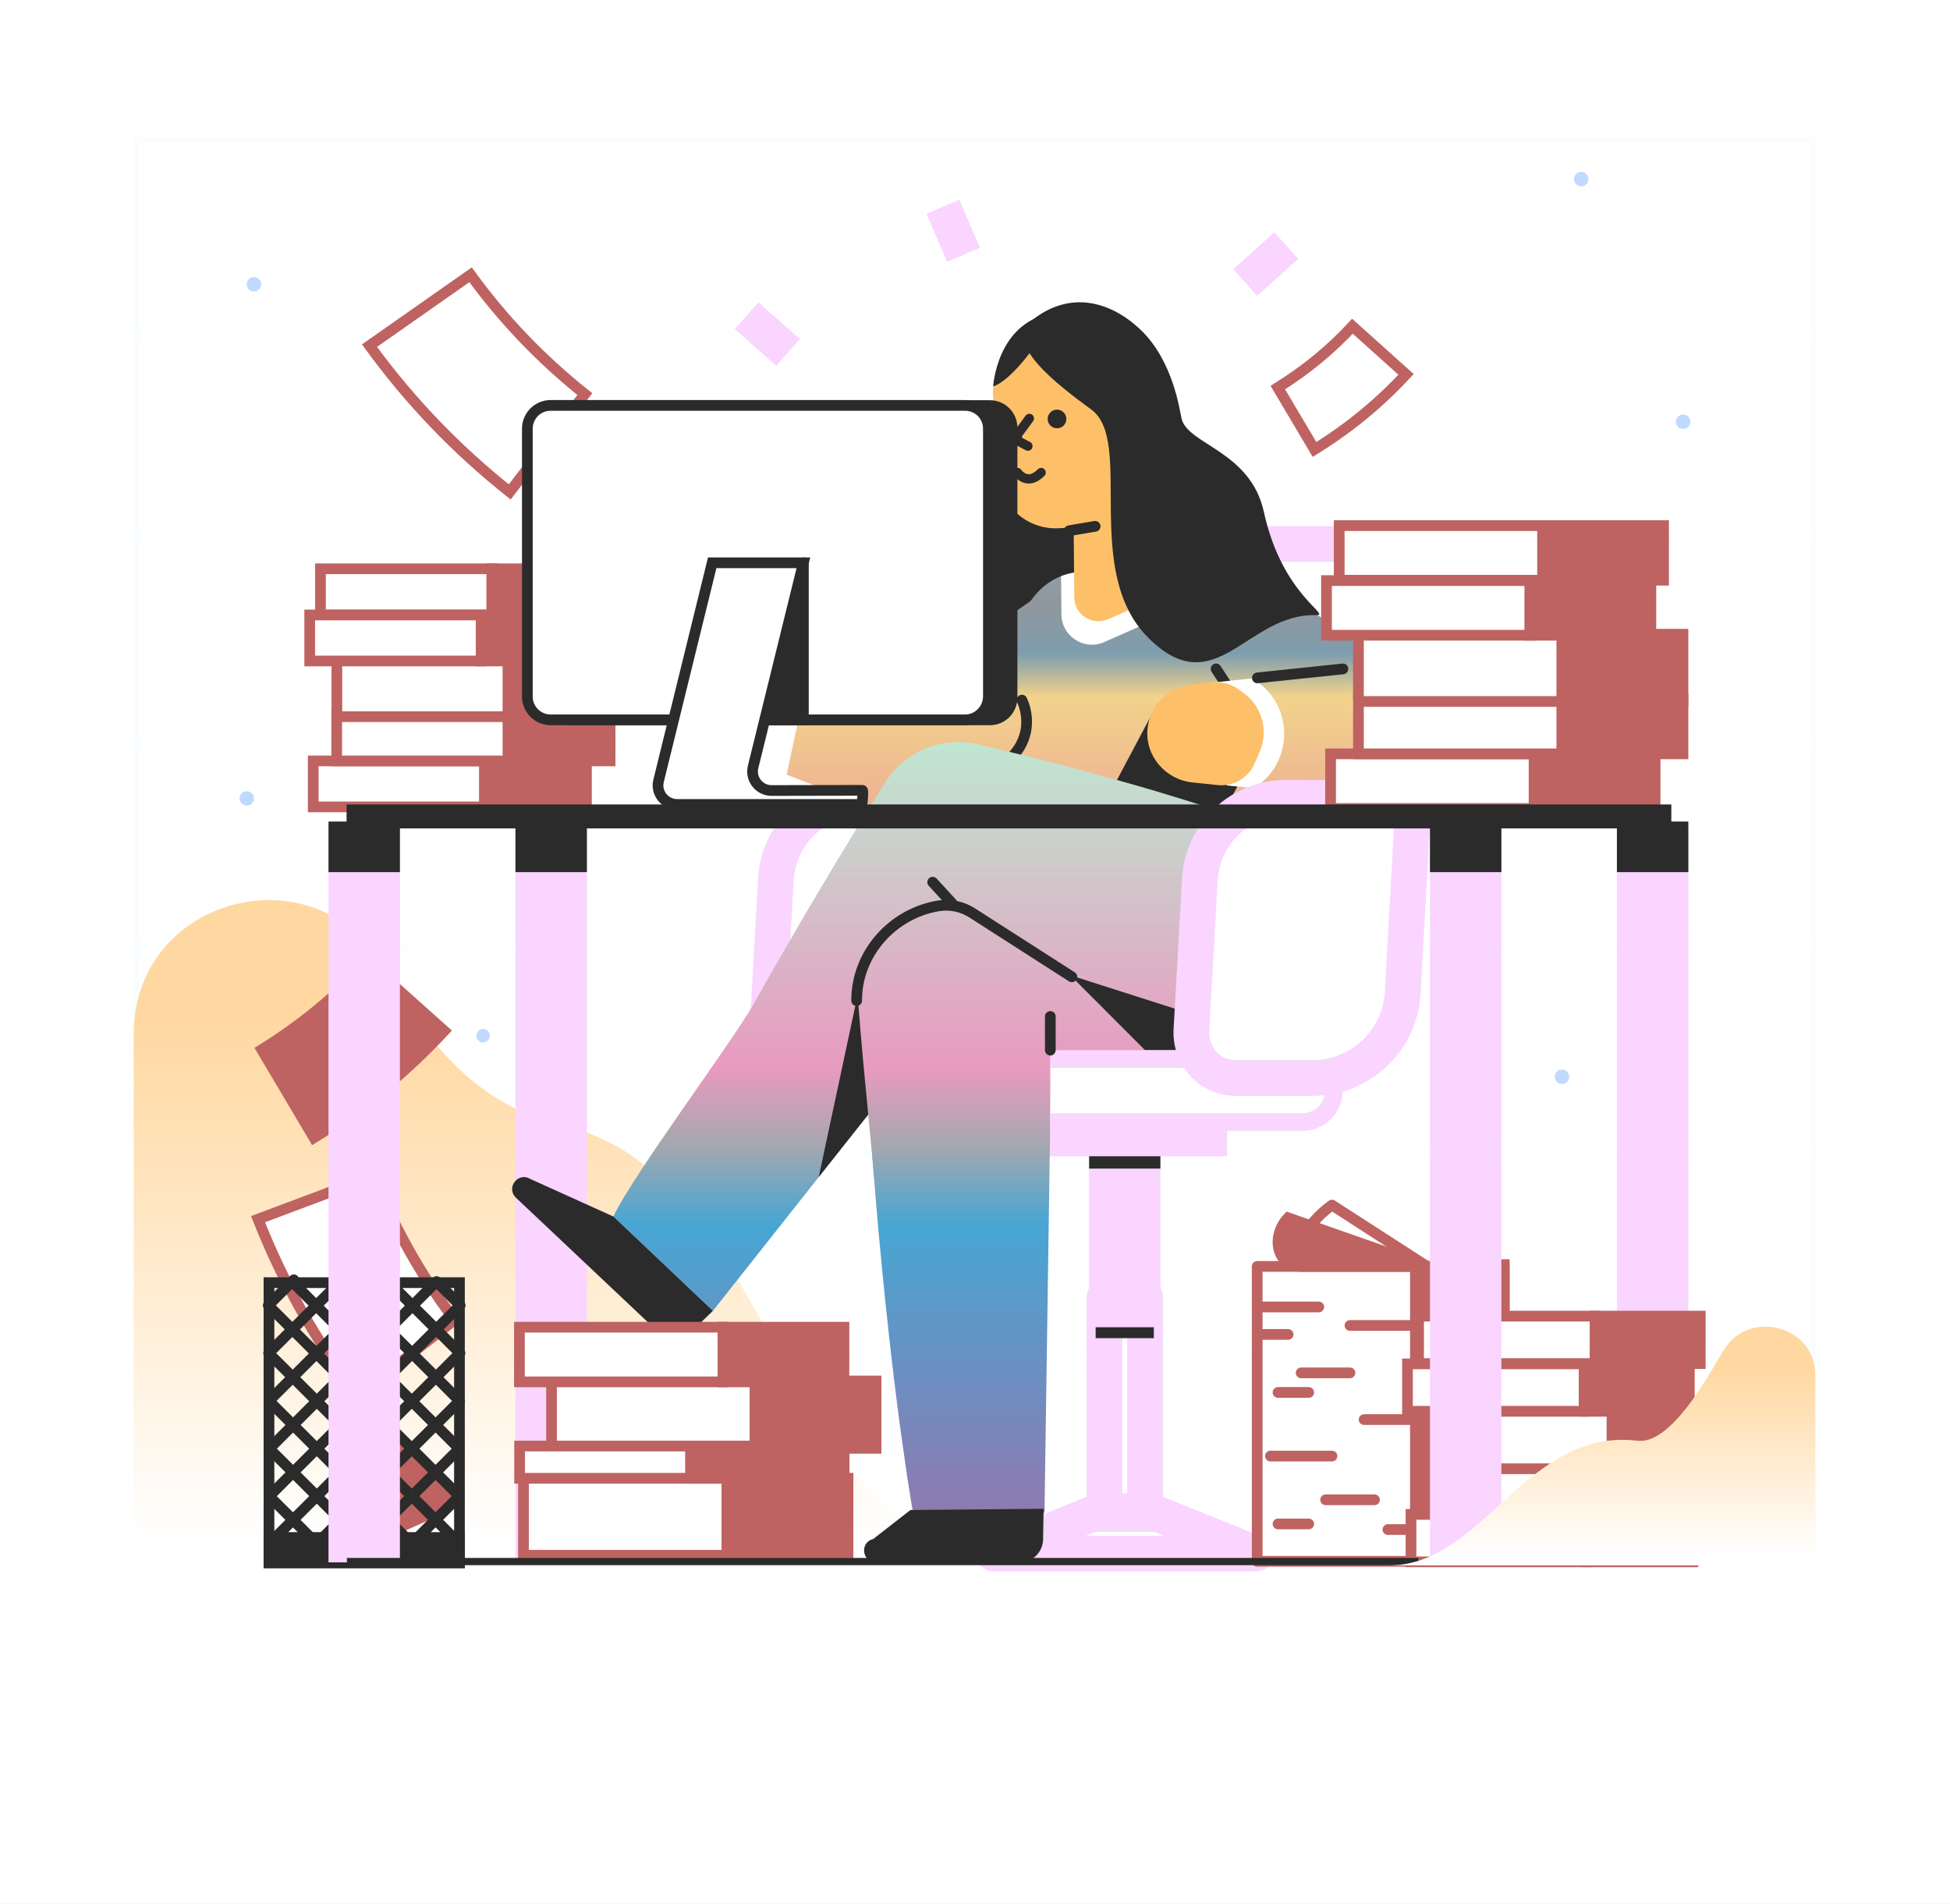
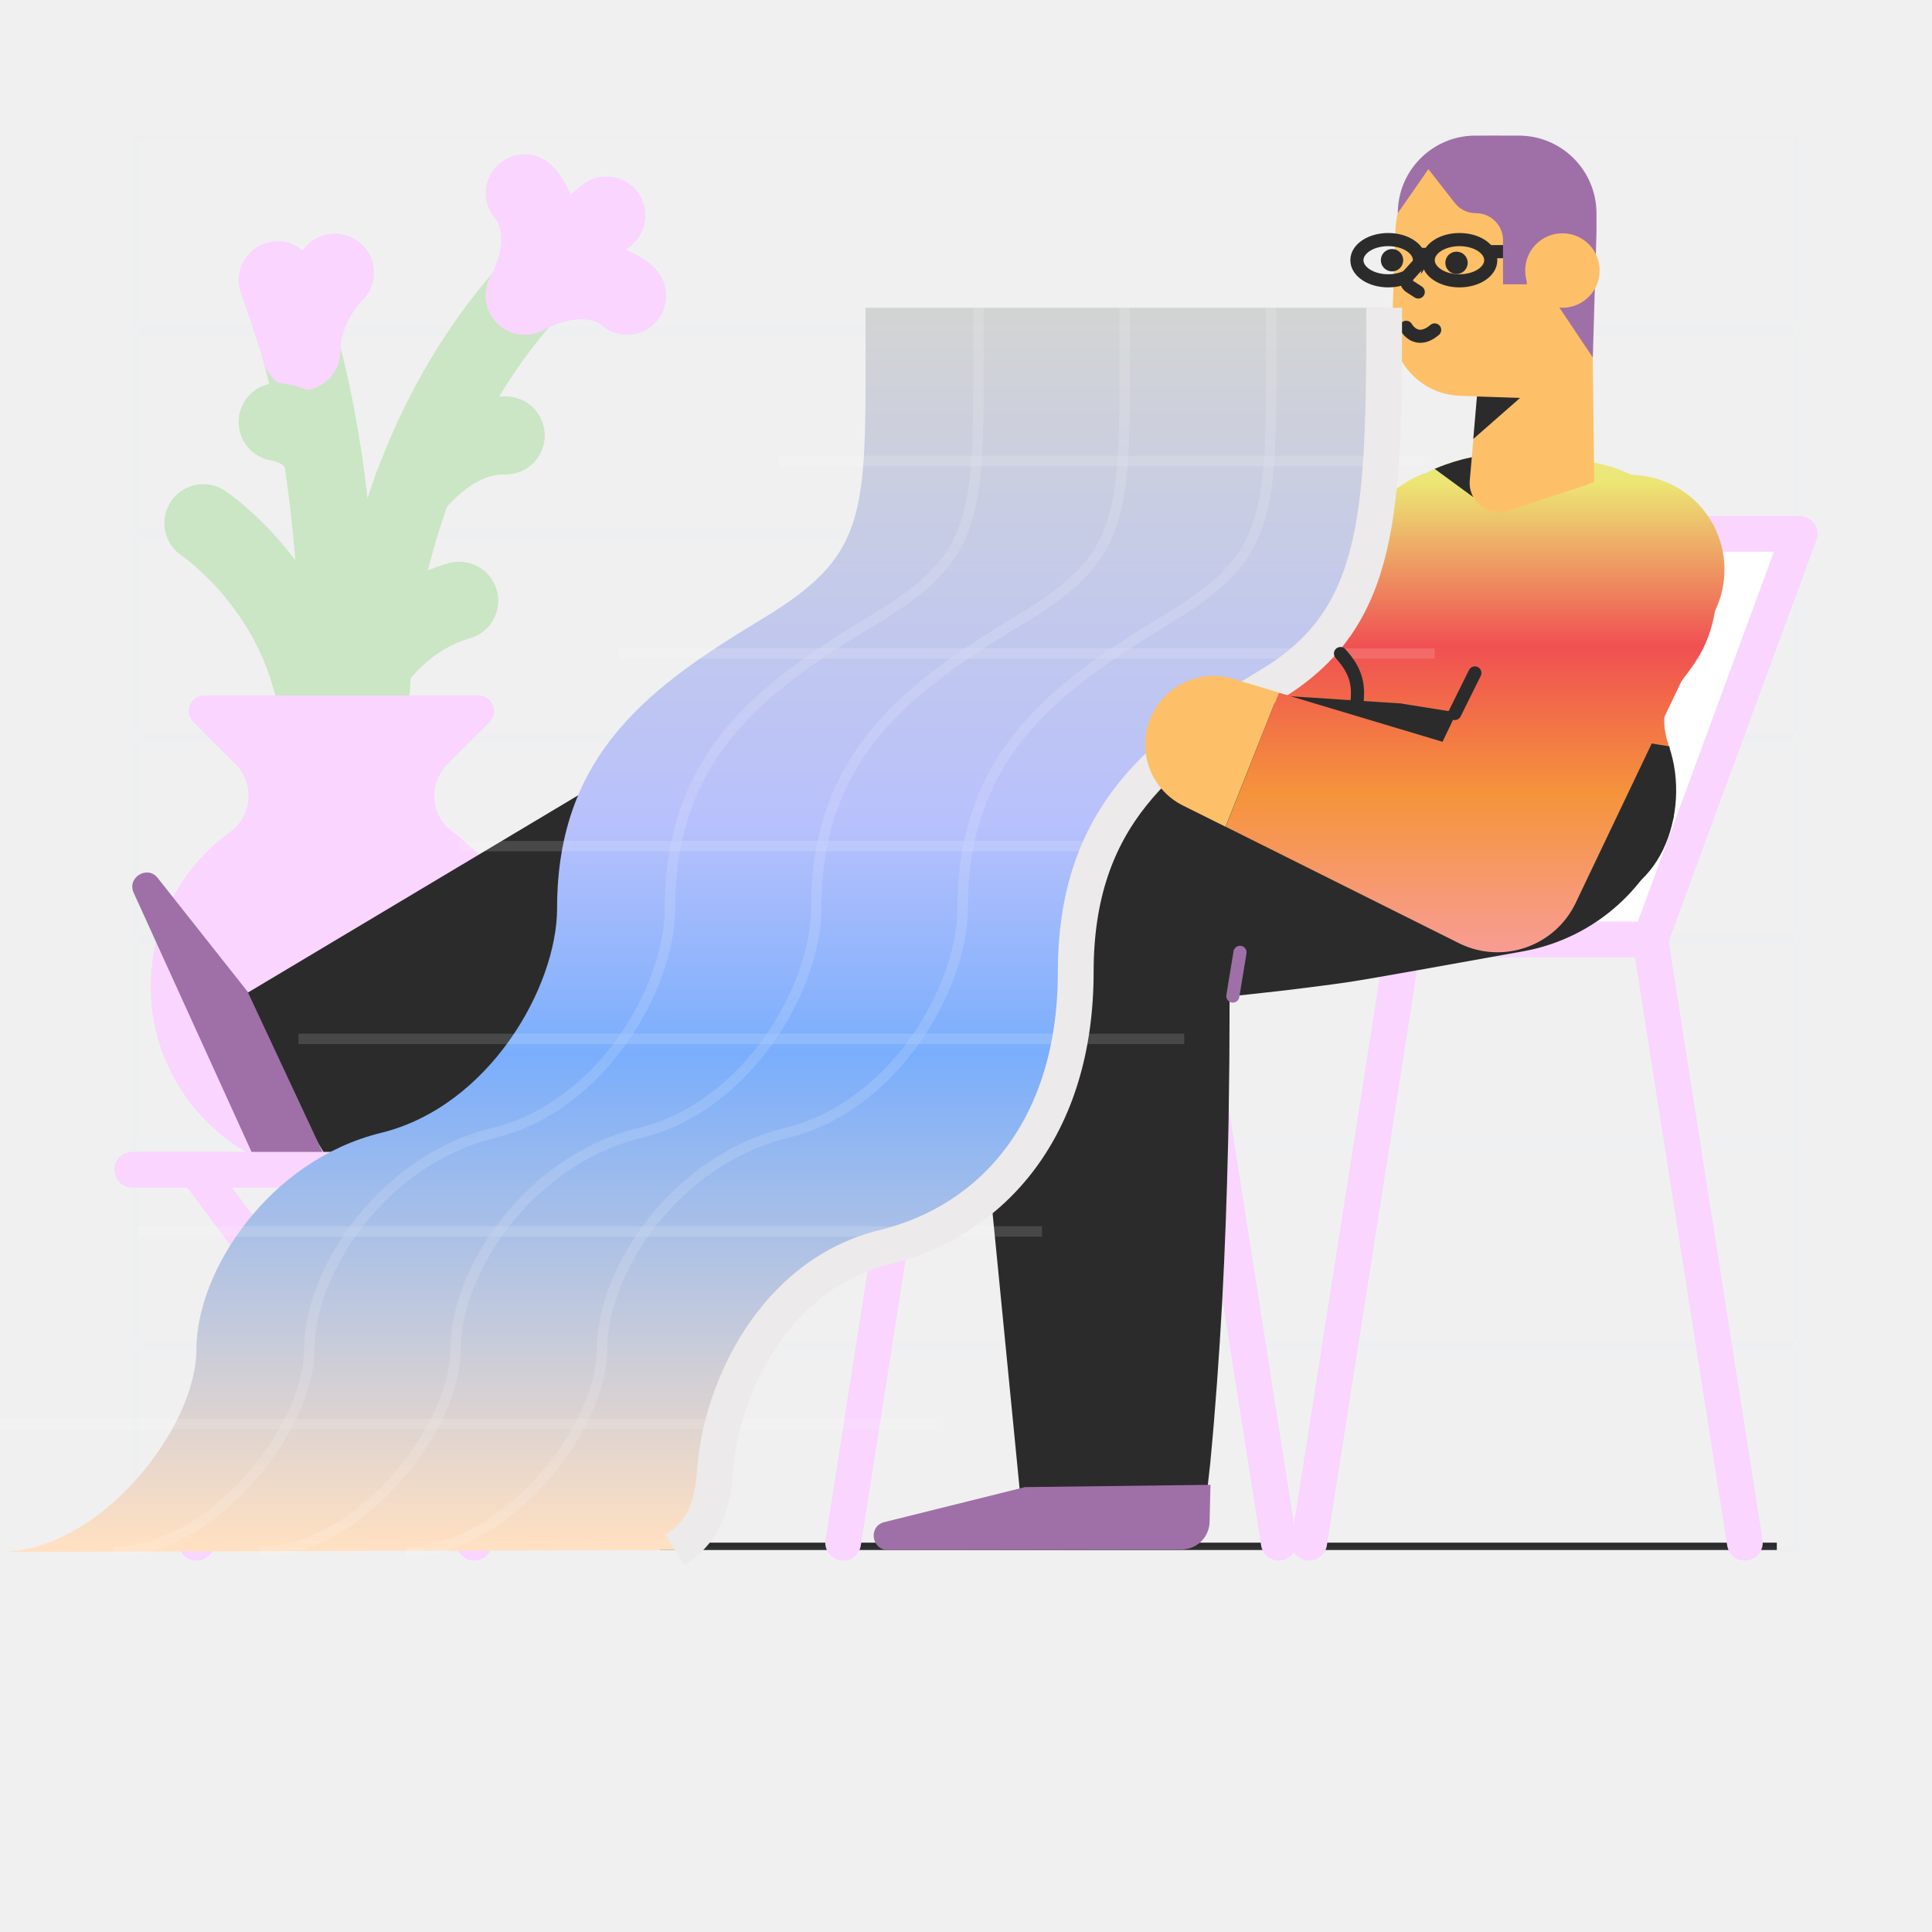
- <svg xmlns="http://www.w3.org/2000/svg" width="546" height="533" fill="none" viewBox="0 0 546 533">
-   <path fill="#fff" d="M546 0H0v533h546V0z" />
-   <g opacity=".3">
-     <path fill="#C4ECFE" d="M507.035 39.827v396.937H38.915V39.827h468.12zm1.531-1.53H37.385v399.997h471.181V38.297z" opacity=".3" />
-     <g stroke="#C4ECFE" stroke-miterlimit="10" stroke-width="2.913" opacity=".3">
-       <path d="M37.385 322.613h471.181M37.385 265.315h471.181M37.385 322.613h471.181M37.385 379.861h471.181M37.385 208.067h471.181M37.385 150.77h471.181M37.385 93.522h471.181" opacity=".3" />
+ <svg xmlns="http://www.w3.org/2000/svg" width="540" height="540" viewBox="0 0 540 540" fill="none">
+   <g clip-path="url(#clip0)">
+     <path d="M496.628 431.179H184.526V433.231H496.628V431.179Z" fill="#2B2B2B" />
+     <g opacity="0.3">
+       <g opacity="0.3">
+         <path opacity="0.3" d="M501.464 39.416V432.254H38.488V39.416H501.464ZM502.978 37.902H36.974V433.768H502.978V37.902Z" fill="#C4ECFE" />
+       </g>
+       <g opacity="0.3">
+         <path opacity="0.3" d="M36.974 319.282H502.978" stroke="#C4ECFE" stroke-width="2.913" stroke-miterlimit="10" />
+         <path opacity="0.3" d="M36.974 262.576H502.978" stroke="#C4ECFE" stroke-width="2.913" stroke-miterlimit="10" />
+         <path opacity="0.3" d="M36.974 319.282H502.978" stroke="#C4ECFE" stroke-width="2.913" stroke-miterlimit="10" />
+         <path opacity="0.3" d="M36.974 375.939H502.978" stroke="#C4ECFE" stroke-width="2.913" stroke-miterlimit="10" />
+         <path opacity="0.3" d="M36.974 205.919H502.978" stroke="#C4ECFE" stroke-width="2.913" stroke-miterlimit="10" />
+         <path opacity="0.3" d="M36.974 149.213H502.978" stroke="#C4ECFE" stroke-width="2.913" stroke-miterlimit="10" />
+         <path opacity="0.3" d="M36.974 92.556H502.978" stroke="#C4ECFE" stroke-width="2.913" stroke-miterlimit="10" />
+       </g>
    </g>
+     <path d="M461.266 262.576H318.647L360.358 149.213H502.978L461.266 262.576Z" fill="white" stroke="#F9D5FF" stroke-width="10" stroke-miterlimit="10" stroke-linejoin="round" />
+     <path d="M413.596 262.576H261.697" stroke="#F9D5FF" stroke-width="10" stroke-miterlimit="10" stroke-linecap="round" stroke-linejoin="round" />
+     <path d="M461.266 262.576L487.69 431.179" stroke="#F9D5FF" stroke-width="10" stroke-miterlimit="10" stroke-linecap="round" stroke-linejoin="round" />
+     <path d="M392.35 262.576L365.926 431.179" stroke="#F9D5FF" stroke-width="10" stroke-miterlimit="10" stroke-linecap="round" stroke-linejoin="round" />
+     <path d="M331.004 262.576L357.427 431.179" stroke="#F9D5FF" stroke-width="10" stroke-miterlimit="10" stroke-linecap="round" stroke-linejoin="round" />
+     <path d="M262.087 262.576L235.664 431.179" stroke="#F9D5FF" stroke-width="10" stroke-miterlimit="10" stroke-linecap="round" stroke-linejoin="round" />
+     <path d="M56.852 146.234C56.852 146.234 84.742 164.843 89.088 200.449" stroke="#CAE6C4" stroke-width="21.804" stroke-miterlimit="10" stroke-linecap="round" />
+     <path d="M128.358 167.92C128.358 167.92 99.785 174.416 95.389 210.022" stroke="#CAE6C4" stroke-width="21.804" stroke-miterlimit="10" stroke-linecap="round" />
+     <path d="M82.934 93.777C88.161 111.311 95.243 146.234 95.243 202.646" stroke="#CAE6C4" stroke-width="21.804" stroke-miterlimit="10" stroke-linecap="round" />
+     <path d="M77.61 78.343C77.61 78.343 81.225 88.063 84.204 98.173" stroke="#F9D5FF" stroke-width="21.804" stroke-miterlimit="10" stroke-linecap="round" />
+     <path d="M146.673 82.641C126.209 105.695 105.06 145.599 103.35 198.641" stroke="#CAE6C4" stroke-width="21.804" stroke-miterlimit="10" stroke-linecap="round" />
+     <path d="M169.483 60.222C162.108 66.377 154.391 73.898 146.673 82.592" stroke="#F9D5FF" stroke-width="21.804" stroke-miterlimit="10" stroke-linecap="round" />
+     <path d="M146.673 54.02C146.673 54.02 156.344 63.837 146.673 82.641" stroke="#F9D5FF" stroke-width="21.804" stroke-miterlimit="10" stroke-linecap="round" />
+     <path d="M175.295 82.641C175.295 82.641 165.478 72.97 146.673 82.641" stroke="#F9D5FF" stroke-width="21.804" stroke-miterlimit="10" stroke-linecap="round" />
+     <path d="M93.631 76.194C93.631 76.194 84.4 84.79 84.204 98.173" stroke="#F9D5FF" stroke-width="21.804" stroke-miterlimit="10" stroke-linecap="round" />
+     <path d="M115.414 135.928C124.988 124.645 134.121 121.52 141.35 121.715" stroke="#CAE6C4" stroke-width="21.804" stroke-miterlimit="10" stroke-linecap="round" />
+     <path d="M77.61 117.954C77.61 117.954 88.356 119.273 90.407 128.846" stroke="#CAE6C4" stroke-width="21.804" stroke-miterlimit="10" stroke-linecap="round" />
+     <path d="M122.008 210.461L133.73 198.739H57.146L68.868 210.461C76.194 217.788 75.315 229.998 66.865 236.104C54.508 244.993 46.449 259.499 46.498 275.91C46.547 302.041 67.403 323.776 93.533 324.752C121.422 325.827 144.378 303.506 144.378 275.861C144.378 259.45 136.319 244.944 123.913 236.055C115.512 229.998 114.682 217.788 122.008 210.461Z" fill="#F9D5FF" stroke="#F9D5FF" stroke-width="8.743" stroke-miterlimit="10" stroke-linecap="round" stroke-linejoin="round" />
+     <path d="M421.411 179.3L336.67 234.931L335.009 236.006C323.238 243.772 307.364 240.451 299.647 228.68C295.935 223.014 294.763 216.322 295.838 210.168L313.128 113.803C314.984 103.448 324.899 96.512 335.302 98.368C344.729 100.078 351.274 108.381 351.029 117.661L348.489 215.541L307.706 190.778L392.448 135.147C404.658 127.136 421.02 130.555 429.03 142.717C437.04 154.928 433.622 171.29 421.411 179.3Z" fill="url(#paint0_linear)" />
+     <path d="M425.611 261.795L422.583 262.088L419.555 262.332L413.499 262.771L407.442 263.162L401.386 263.504C397.381 263.748 393.327 263.846 389.322 264.041L377.258 264.432C361.14 264.872 345.07 264.969 328.953 264.823C324.947 264.774 320.894 264.774 316.889 264.676L304.824 264.432C300.819 264.383 296.766 264.188 292.76 264.09C288.755 263.944 284.701 263.846 280.696 263.699L268.632 263.211C264.627 263.065 260.573 262.869 256.568 262.674L244.504 262.039L238.448 261.697L232.391 261.306L251.538 256.031L241.867 260.769L237.031 263.162L232.147 265.507C225.651 268.584 219.155 271.758 212.61 274.738L202.793 279.28L192.927 283.725C186.382 286.704 179.691 289.586 173.097 292.468C159.812 298.182 146.38 303.75 132.851 309.025C129.432 310.344 126.062 311.663 122.643 312.932C119.224 314.202 115.805 315.521 112.386 316.742C108.918 317.963 105.499 319.233 102.031 320.454L96.805 322.212L94.217 323.092L91.579 323.922L65.204 279.866L213.05 191.559C219.057 187.945 225.847 186.236 232.44 186.236L391.813 196.639L425.611 261.795Z" fill="#2B2B2B" />
+     <path d="M389.859 207.482C389.859 207.482 391.715 202.891 391.812 196.688C391.959 190.485 377.111 180.716 377.892 161.912C378.527 147.455 394.548 126.453 419.75 127.332L440.02 128.699C462.145 129.481 479.289 149.213 479.875 164.598H479.973C479.973 165.038 479.924 165.478 479.924 165.868C479.924 166.015 479.924 166.113 479.924 166.259H479.875C478.019 191.852 460.192 190.289 466.492 208.605L389.859 207.482Z" fill="url(#paint1_linear)" />
+     <path d="M467.86 228.093C462.145 247.581 445.93 262.185 425.953 265.848C405.928 269.463 383.07 273.565 377.258 274.445C374.522 274.835 371.836 275.226 369.101 275.568L360.944 276.594C358.209 276.936 355.523 277.229 352.788 277.522C350.052 277.815 347.317 278.157 344.631 278.401L336.425 279.182C333.69 279.427 330.955 279.72 328.22 279.915L320.014 280.55C318.647 280.648 317.279 280.794 315.912 280.843L311.809 281.087L343.215 240.548L343.41 251.733L343.508 257.35L343.556 262.967C343.605 270.44 343.703 277.912 343.654 285.385L343.605 296.619L343.459 307.853C343.41 315.326 343.166 322.847 342.97 330.32C342.531 345.315 341.896 360.309 340.919 375.353C340.431 382.874 339.893 390.396 339.258 397.967C338.965 401.728 338.575 405.488 338.233 409.298L337.598 414.964L337.305 417.797L336.963 420.63L285.923 425.66L268.486 247.972C266.532 227.947 280.648 210.071 300.282 206.945L391.91 196.688L466.59 208.605L467.86 228.093Z" fill="#2B2B2B" />
+     <path d="M466.492 208.605C472.94 227.263 463.513 252.759 442.511 251.831C426.295 251.147 425.172 251.733 418.334 251.44C396.746 250.512 382.777 227.898 389.859 207.482L466.492 208.605Z" fill="#2B2B2B" />
+     <path d="M408.077 110.628L426.588 111.263C436.161 111.605 444.22 104.132 444.513 94.559L445.49 66.67C446.027 51.333 434.061 38.488 418.725 37.95C403.388 37.413 390.543 49.38 390.005 64.716L389.126 90.309C388.735 101.152 397.185 110.237 408.077 110.628Z" fill="#FDC068" />
+     <path d="M389.077 75.852C390.804 75.852 392.203 74.453 392.203 72.726C392.203 71 390.804 69.6 389.077 69.6C387.351 69.6 385.951 71 385.951 72.726C385.951 74.453 387.351 75.852 389.077 75.852Z" fill="#2B2B2B" />
+     <path d="M411.789 138.956L400.995 131.044C400.995 131.044 409.738 127.185 416.331 127.332L411.789 138.956Z" fill="#2B2B2B" />
+     <path d="M421.509 142.766L445.588 134.854L444.953 82.006L415.452 80.981L410.812 134.219C410.275 140.129 415.892 144.622 421.509 142.766Z" fill="#FDC068" />
+     <path d="M388.003 78.49C392.831 78.49 396.746 75.909 396.746 72.726C396.746 69.543 392.831 66.963 388.003 66.963C383.174 66.963 379.26 69.543 379.26 72.726C379.26 75.909 383.174 78.49 388.003 78.49Z" stroke="#2B2B2B" stroke-width="3.668" stroke-miterlimit="10" stroke-linecap="round" />
+     <path d="M407.931 78.49C412.759 78.49 416.673 75.909 416.673 72.726C416.673 69.543 412.759 66.963 407.931 66.963C403.102 66.963 399.188 69.543 399.188 72.726C399.188 75.909 403.102 78.49 407.931 78.49Z" stroke="#2B2B2B" stroke-width="3.668" stroke-miterlimit="10" stroke-linecap="round" />
+     <path d="M397.771 72.384L393.669 76.927C392.838 77.855 392.936 79.222 393.913 80.004L396.404 81.615" fill="#FDC068" />
+     <path d="M397.771 72.384L393.669 76.927C392.838 77.855 392.936 79.222 393.913 80.004L396.404 81.615" stroke="#2B2B2B" stroke-width="3.668" stroke-miterlimit="10" stroke-linecap="round" />
+     <path d="M393.033 91.482C393.033 91.482 395.769 96.61 400.995 92.214" stroke="#2B2B2B" stroke-width="3.668" stroke-miterlimit="10" stroke-linecap="round" />
+     <path d="M412.814 110.823L424.878 111.214L411.789 122.692L412.814 110.823Z" fill="#2B2B2B" />
+     <path d="M407.1 76.585C408.826 76.585 410.226 75.185 410.226 73.459C410.226 71.732 408.826 70.333 407.1 70.333C405.374 70.333 403.974 71.732 403.974 73.459C403.974 75.185 405.374 76.585 407.1 76.585Z" fill="#2B2B2B" />
+     <path d="M397.039 71.114H399.188" stroke="#2B2B2B" stroke-width="3.668" stroke-miterlimit="10" stroke-linecap="round" />
+     <path d="M416.331 70.333H430.398" stroke="#2B2B2B" stroke-width="3.668" stroke-miterlimit="10" stroke-linecap="round" />
+     <path d="M37.364 249.535L71.31 324.166C73.068 328.073 77.659 329.832 81.615 328.171L91.14 324.117L69.209 277.18L44.105 245.432C41.223 241.72 35.41 245.237 37.364 249.535Z" fill="#9F70A7" />
+     <path d="M248.216 433.231L330.222 433.084C334.52 433.084 337.988 429.665 338.086 425.367L338.33 415.013L286.508 415.648L247.239 425.416C242.648 426.491 243.478 433.231 248.216 433.231Z" fill="#9F70A7" />
+     <path d="M424.488 37.902H412.375C400.409 37.902 390.689 47.621 390.689 59.588L399.237 47.279L406.563 56.657C407.979 58.513 410.177 59.588 412.522 59.588C416.722 59.588 420.092 62.958 420.092 67.158V79.466H426.735V77.464C426.735 75.95 428.689 75.315 429.568 76.585L445.197 99.931L446.223 64.96V59.588C446.174 47.572 436.455 37.902 424.488 37.902Z" fill="#9F70A7" />
+     <path d="M436.699 86.011C442.445 86.011 447.102 81.353 447.102 75.608C447.102 69.862 442.445 65.204 436.699 65.204C430.953 65.204 426.296 69.862 426.296 75.608C426.296 81.353 430.953 86.011 436.699 86.011Z" fill="#FDC068" />
+     <path d="M36.974 326.95H213.148" stroke="#F9D5FF" stroke-width="10" stroke-miterlimit="10" stroke-linecap="round" stroke-linejoin="round" />
+     <path d="M132.558 326.95L54.899 431.18" stroke="#F9D5FF" stroke-width="10" stroke-miterlimit="10" stroke-linecap="round" stroke-linejoin="round" />
+     <path d="M54.899 326.95L132.558 431.18" stroke="#F9D5FF" stroke-width="10" stroke-miterlimit="10" stroke-linecap="round" stroke-linejoin="round" />
+     <path d="M0 433.768C27.791 433.768 54.899 399.285 54.899 377.16C54.899 355.034 75.364 324.264 106.476 316.644C136.807 309.22 155.709 275.763 155.709 253.833C155.709 210.266 182.377 191.511 213.148 172.902C243.918 154.293 241.916 143.206 241.916 86.011H386.88C386.88 143.206 386.147 172.657 355.376 191.217C324.606 209.778 300.673 228.093 300.673 271.661C300.673 315.228 277.473 341.212 247.142 348.636C216.029 356.255 201.474 388.687 199.863 410.763C199.228 419.555 197.42 427.712 188.629 433.231L0 433.768Z" fill="url(#paint2_linear)" />
+     <g opacity="0.37">
+       <path opacity="0.37" d="M31.552 433.768C59.343 433.768 86.451 399.285 86.451 377.16C86.451 355.034 106.916 324.264 138.028 316.644C168.359 309.22 187.261 275.763 187.261 253.833C187.261 210.266 213.929 191.462 244.7 172.902C275.47 154.342 273.468 143.206 273.468 86.011" stroke="white" stroke-width="2.913" stroke-miterlimit="10" />
+       <path opacity="0.37" d="M72.433 433.768C100.224 433.768 127.332 399.285 127.332 377.16C127.332 355.034 147.797 324.264 178.909 316.644C209.24 309.22 228.142 275.763 228.142 253.833C228.142 210.266 254.81 191.511 285.581 172.902C316.351 154.293 314.349 143.206 314.349 86.011" stroke="white" stroke-width="2.913" stroke-miterlimit="10" />
+       <path opacity="0.37" d="M113.363 433.768C141.154 433.768 168.262 399.285 168.262 377.16C168.262 355.034 188.727 324.264 219.839 316.644C250.17 309.22 269.072 275.763 269.072 253.833C269.072 210.266 295.74 191.511 326.511 172.902C357.281 154.293 355.279 143.206 355.279 86.011" stroke="white" stroke-width="2.913" stroke-miterlimit="10" />
+       <path opacity="0.37" d="M217.739 128.846H398.113" stroke="white" stroke-width="2.913" stroke-miterlimit="10" />
+       <path opacity="0.37" d="M173 182.67H400.995" stroke="white" stroke-width="2.913" stroke-miterlimit="10" />
+       <path opacity="0.37" d="M128.211 236.494H308.585" stroke="white" stroke-width="2.913" stroke-miterlimit="10" />
+       <path opacity="0.37" d="M83.423 290.367H331.004" stroke="white" stroke-width="2.913" stroke-miterlimit="10" />
+       <path opacity="0.37" d="M38.683 344.191H291.247" stroke="white" stroke-width="2.913" stroke-miterlimit="10" />
+       <path opacity="0.37" d="M-6.105 398.016H261.697" stroke="white" stroke-width="2.913" stroke-miterlimit="10" />
+     </g>
+     <path d="M386.88 86.011C386.88 143.206 386.147 172.657 355.376 191.217C324.606 209.778 300.673 228.093 300.673 271.661C300.673 315.228 277.473 341.212 247.142 348.636C216.029 356.255 201.474 388.687 199.863 410.763C199.228 419.555 197.421 427.712 188.629 433.231" stroke="#ECEAEA" stroke-width="10" stroke-miterlimit="10" />
+     <path d="M357.428 193.611L403.193 207.335L431.668 147.797C437.969 134.609 453.745 129.041 466.932 135.293C480.12 141.594 485.688 157.37 479.436 170.557L441.339 250.414L440.411 252.368C434.647 264.432 420.19 269.56 408.126 263.797C408.028 263.748 407.833 263.65 407.735 263.602L342.58 231.073" fill="url(#paint3_linear)" />
+     <path d="M342.531 231.073L330.662 225.163C321.236 220.474 317.377 208.996 322.115 199.521C326.315 191.071 335.937 187.115 344.68 189.752L357.428 193.562L342.531 231.073Z" fill="#FDC068" />
+     <path d="M374.669 182.67C379.407 187.896 379.749 191.755 379.26 196.688" stroke="#2B2B2B" stroke-width="3.668" stroke-miterlimit="10" stroke-linecap="round" />
+     <path d="M412.229 188.092L406.612 199.423" stroke="#2B2B2B" stroke-width="3.668" stroke-miterlimit="10" stroke-linecap="round" />
+     <path d="M346.585 266.19L344.582 278.401" stroke="#9F70A7" stroke-width="3.668" stroke-miterlimit="10" stroke-linecap="round" />
  </g>
-   <path fill="#BFD9FF" d="M69.09 225.587a2.024 2.024 0 1 0 0-4.048 2.024 2.024 0 0 0 0 4.048zM437.353 303.514a2.024 2.024 0 1 0 .001-4.049 2.024 2.024 0 0 0-.001 4.049zM442.687 52.165a2.024 2.024 0 1 0 0-4.047 2.024 2.024 0 0 0 0 4.047zM471.28 120.123a2.024 2.024 0 1 0 .002-4.048 2.024 2.024 0 0 0-.002 4.048zM71.114 81.628a2.024 2.024 0 1 0 .002-4.048 2.024 2.024 0 0 0-.002 4.048zM135.265 291.867a1.876 1.876 0 1 0 .002-3.752 1.876 1.876 0 0 0-.002 3.752z" />
-   <path fill="url(#a)" d="M289.445 438.294c-71.756 0-69.484-108.772-131.858-123.182-24.939-5.775-38.52-24.183-50.027-44.17-19.21-33.313-70.126-19.84-70.126 18.605v148.747h252.011z" />
-   <path fill="#fff" stroke="#BE6361" stroke-linecap="round" stroke-miterlimit="10" stroke-width="3" d="M163.76 110.351l-21.038 27.39c-15.062-11.993-27.951-25.416-39.261-40.962l28.298-19.84c9.235 12.684 19.754 23.64 32.001 33.412zM378.684 91.35c4.988 4.491 10.025 8.982 15.013 13.473-7.655 8.242-16.05 15.102-25.631 21.024-3.408-5.774-6.864-11.548-10.272-17.322 7.803-4.886 14.667-10.463 20.89-17.175z" />
-   <path fill="#BE6361" stroke="#BE6361" stroke-linecap="round" stroke-miterlimit="10" stroke-width="3" d="M103.017 269.51c7.112 6.367 14.272 12.782 21.384 19.149-10.914 11.696-22.865 21.517-36.496 29.907a16111.75 16111.75 0 0 1-14.618-24.676c11.063-6.86 20.791-14.855 29.73-24.38z" />
-   <path fill="#fff" stroke="#BE6361" stroke-linecap="round" stroke-miterlimit="10" stroke-width="3" d="M127.265 369.547c-9.087 7.106-18.124 14.213-27.211 21.27-11.606-15.348-20.742-31.585-27.804-49.45 10.766-4.047 21.582-8.094 32.347-12.141 5.778 14.559 13.236 27.785 22.668 40.321z" />
-   <path fill="#BE6361" stroke="#BE6361" stroke-linecap="round" stroke-miterlimit="10" stroke-width="3" d="M110.968 402.76l16.593 17.915-21.383 9.476-6.272-8.834 11.062-18.557z" />
-   <path stroke="#2B2B2B" stroke-linecap="round" stroke-miterlimit="10" stroke-width="3" d="M128.648 359.133H75.312v78.47h53.336v-78.47z" />
-   <path fill="#2B2B2B" stroke="#2B2B2B" stroke-linecap="round" stroke-miterlimit="10" stroke-width="3" d="M128.648 430.496H75.312v7.057h53.336v-7.057z" />
-   <path stroke="#2B2B2B" stroke-linecap="round" stroke-miterlimit="10" stroke-width="3" d="M81.781 358.837l46.817 46.786M75.115 365.5l53.483 53.398M75.213 378.874l53.385 53.3M75.312 392.249l42.175 42.146M75.41 405.623l29.928 29.907M75.312 418.849l15.062 15.052M95.264 358.837l33.433 33.412M108.746 358.837l20.05 20.037M122.228 358.837l6.617 6.663M122.228 358.837l-46.817 46.786M128.845 365.5l-53.434 53.398M128.796 378.874l-53.385 53.3M128.697 392.249l-43.41 43.38M128.598 405.623l-29.68 29.66M128.598 418.898l-16.84 16.829M108.746 358.837l-33.434 33.412M95.263 358.837l-19.951 19.939M82.275 358.344l-7.16 7.156" />
-   <path stroke="#F9D5FF" stroke-miterlimit="10" stroke-width="20" d="M154.328 437.455V231.954M101.98 231.954v205.501" />
-   <path stroke="#2B2B2B" stroke-miterlimit="10" stroke-width="20" d="M101.98 244.193v-14.164M154.328 244.193v-14.164" />
-   <path fill="#fff" stroke="#F9D5FF" stroke-linecap="round" stroke-linejoin="round" stroke-miterlimit="10" stroke-width="10" d="M351.67 434.987h-73.435l27.408-11.054h18.619l27.408 11.054z" />
-   <path fill="#fff" stroke="#F9D5FF" stroke-linejoin="round" stroke-miterlimit="10" stroke-width="10" d="M320.607 363.229h-11.358v59.914h11.358v-59.914z" />
-   <path fill="#2B2B2B" d="M323.076 364.315h-16.297v10.364h16.297v-10.364z" />
-   <path fill="#F9D5FF" d="M324.904 299.566h-19.952v72.054h19.952v-72.054z" />
-   <path fill="#2B2B2B" d="M324.904 318.566h-19.952v8.637h19.952v-8.637z" />
-   <path fill="#F9D5FF" d="M343.571 313.384h-57.237v10.364h57.237v-10.364z" />
-   <path fill="#fff" stroke="#F9D5FF" stroke-miterlimit="10" stroke-width="10" d="M214.874 288.461l2.371-42.294c.74-12.832 11.358-22.85 24.198-22.801l35.607.148-3.902 69.932c-.247 4.738-4.148 8.39-8.889 8.39H227.22c-1.037 0-2.025-.148-2.963-.395-5.877-1.382-9.729-6.959-9.383-12.98z" />
-   <path fill="#fff" stroke="#F9D5FF" stroke-miterlimit="10" stroke-width="10" d="M374.535 290.386h-98.127c-9.532 0-16.742-8.932-16.1-19.938l5.778-98.21c.642-11.006 8.889-19.938 18.47-19.938h98.128c9.531 0 16.741 8.932 16.099 19.938l-5.778 98.21c-.642 11.006-8.938 19.938-18.47 19.938z" />
-   <path fill="#2B2B2B" d="M287.47 96.68c-2.717 11.104-18.865 30.5-14.52 46.49 2.618 9.623 3.556 22.307-4.345 38.938-5.383 11.302 22.075 9.476 34.125-2.517 12.049-11.992 7.012-51.276 7.012-51.276L287.47 96.68z" />
-   <path fill="url(#b)" d="M218.874 184.872l45.582 8.735-16.149 2.665 40.891-28.426c8.643-5.972 20.446-3.85 26.47 4.737 5.976 8.637 3.853 20.432-4.74 26.453l-40.891 28.427-1.284.888c-4.494 3.109-10.075 3.553-14.816 1.727l-41.73-16.335 6.667-28.871z" />
-   <path fill="url(#c)" d="M277 232.151c-.148-22.159 15.112-21.27 9.087-36.125-5.136-12.733-1.037-29.907 10.963-34.695a18.222 18.222 0 0 1 6.667-1.233c13.137-.099 14.026-.642 19.557-.691 3.012 0 5.827.493 8.445 1.382 12.741 4.491 20.445 19.049 16.395 32.967 0 0-1.284 3.8-1.135 8.784.148 5.034 12.543 12.338 12.692 27.539L277 232.151z" />
-   <path fill="#fff" d="M331.818 160.788c-.741 5.824-4.445 11.006-10.026 13.424l-12.642 5.577c-5.581 2.467-11.902-1.629-11.951-7.748l-.099-10.71a18.223 18.223 0 0 1 6.667-1.234c13.136-.098 14.025-.641 19.556-.691 3.013-.049 5.828.494 8.495 1.382z" />
-   <path fill="#2B2B2B" d="M324.113 196.963l-13.581 25.614 31.459 6.021 5.531-10.364-23.409-21.271z" />
-   <path stroke="#2B2B2B" stroke-linecap="round" stroke-miterlimit="10" stroke-width="3" d="M286.136 196.026s4.346 8.34-2.716 15.842" />
-   <path fill="url(#d)" d="M337.052 295.47l-67.41-.296 25.087-26.65-2.271 155.063-36.891-.543c-.592-3.257-1.037-6.465-1.58-9.722l-1.383-9.722c-.938-6.465-1.728-12.93-2.519-19.445-1.531-12.93-2.864-25.91-4.049-38.84-.543-6.465-1.136-12.93-1.63-19.395l-.741-9.722-.691-9.723a2041.09 2041.09 0 0 1-2.272-38.79c-.592-12.141 7.754-22.702 19.31-25.17l5.482-1.184a331.002 331.002 0 0 1 15.259-2.863c5.087-.789 10.223-1.48 15.31-1.974 5.136-.493 10.272-.839 15.408-.888h3.852c1.284.049 2.568.049 3.852.099 1.284.049 2.568.098 3.901.197l1.926.197.988.099.988.148 10.074 59.124z" />
-   <path fill="#2B2B2B" d="M300.112 273.508l20.495 20.53h14.42l-1.432-24.133-33.483 3.603z" />
-   <path fill="url(#e)" d="M365.103 293.989l-103.857-33.214 30.323-9.969-91.955 116.224-27.853-26.404c5.037-11.104 33.384-49.055 39.261-59.518 2.963-5.231 5.877-10.462 8.938-15.644l4.494-7.798 4.593-7.748a1750.954 1750.954 0 0 1 18.668-30.697c5.63-9.032 16.247-13.078 26.075-10.808l3.901.938c8.89 2.072 17.68 4.342 26.471 6.662 8.79 2.418 17.531 4.836 26.174 7.551 8.692 2.665 17.334 5.478 25.878 8.587l6.42 2.32c2.123.839 4.247 1.579 6.37 2.467l6.322 2.566 3.16 1.333 1.58.691 1.581.691-16.544 51.77z" />
-   <path fill="#2B2B2B" d="M229.245 329.572l11.457-53.646 7.704 29.463-19.161 24.183z" />
-   <path stroke="#2B2B2B" stroke-linecap="round" stroke-miterlimit="10" stroke-width="3" d="M261.148 247.006l5.481 5.971" />
-   <path fill="#FDC068" d="M296.606 147.908l15.309-.938c7.951-.494 13.976-7.304 13.482-15.2l-1.382-23.097c-.791-12.683-11.655-22.356-24.347-21.567-12.692.79-22.372 11.647-21.581 24.331l1.284 21.172c.543 8.982 8.247 15.842 17.235 15.299z" />
-   <path fill="#FDC068" d="M310.286 173.373l19.26-8.439-4.692-43.528-24.445 1.48.395 44.318c-.05 4.837 4.988 8.094 9.482 6.169z" />
-   <path fill="#2B2B2B" d="M281.05 120.715a2.617 2.617 0 1 0 0-5.233 2.617 2.617 0 0 0 0 5.233z" />
-   <path stroke="#2B2B2B" stroke-linecap="round" stroke-miterlimit="10" stroke-width="2.609" d="M288.211 117.162l-3.013 4.096c-.593.789-.395 1.974.445 2.517l2.172 1.135M284.902 132.312s2.667 3.998 6.617 0" />
-   <path fill="#2B2B2B" d="M295.964 119.925a2.616 2.616 0 1 0-2.617-2.616 2.617 2.617 0 0 0 2.617 2.616z" />
-   <path fill="url(#f)" d="M339.67 191.09l45.088-4.688-10.469 34.842-40.644-26.748c-8.791-5.775-11.211-17.57-5.433-26.305 5.778-8.785 17.581-11.203 26.323-5.429l40.643 26.749 1.63 1.086c8.544 5.626 10.865 17.076 5.284 25.613-3.901 5.923-10.716 8.884-17.334 8.193l-41.236-4.491-3.852-28.822z" />
-   <path stroke="#2B2B2B" stroke-linecap="round" stroke-miterlimit="10" stroke-width="3" d="M340.509 187.291l7.013 10.808" />
-   <path fill="#fff" d="M359.572 205.452c0 6.465-3.408 12.091-8.494 15.25l-7.556-.839s-5.976-7.65-5.976-13.572c0-7.304 2.124-15.2 2.124-15.2l10.963-1.135c5.334 3.109 8.939 8.883 8.939 15.496z" />
-   <path fill="#2B2B2B" d="M245.295 437.455h40.249c3.555 0 6.469-2.862 6.519-6.416l.148-8.587-37.286.346-10.47 8.143c-3.802.937-3.111 6.514.84 6.514zM144.402 335.296l39.903 37.656c2.518 2.517 6.617 2.517 9.136.049l6.173-5.971-27.853-26.404-23.359-10.561c-3.358-1.974-6.766 2.468-4 5.231zM293.939 87.748c-1.037 6.76-11.062 19.099-15.852 20.431.049 0 .889-17.224 15.852-20.431z" />
-   <path fill="#fff" d="M294.087 296.506h70.572a8.828 8.828 0 0 1 8.839 8.834 8.827 8.827 0 0 1-8.839 8.834h-70.572v-17.668z" />
-   <path fill="#F9D5FF" d="M364.659 294.039h-70.572v4.935h70.572c3.506 0 6.37 2.862 6.37 6.366 0 3.504-2.864 6.367-6.37 6.367h-70.572v4.935h70.572c6.222 0 11.309-5.083 11.309-11.302.049-6.218-5.038-11.301-11.309-11.301z" />
-   <path fill="#fff" stroke="#F9D5FF" stroke-miterlimit="10" stroke-width="10" d="M333.595 288.461l2.371-42.294c.74-12.832 11.358-22.85 24.198-22.801l35.607.148-3.013 54.436c-.74 13.423-11.852 23.886-25.285 23.886h-21.532a11.6 11.6 0 0 1-2.963-.395c-5.827-1.382-9.728-6.959-9.383-12.98z" />
-   <path fill="url(#g)" d="M244.653 329.572c0-3.554-2.667-26.897-4.247-47.477-1.037-13.868 8.692-26.255 22.421-28.525 16.346-2.665 31.211 9.969 31.161 26.502l-.049 36.964-49.286 12.536z" />
-   <path fill="url(#h)" d="M281.84 258.061l26.026 23.245-16.544.395-9.482-23.64z" />
-   <path stroke="#2B2B2B" stroke-linecap="round" stroke-miterlimit="10" stroke-width="3" d="M294.087 284.612v9.426" />
-   <path fill="#fff" stroke="#BE6361" stroke-linecap="round" stroke-miterlimit="10" stroke-width="3" d="M429.55 211.078h-56.99v15.299h56.99v-15.299z" />
-   <path fill="#BE6361" stroke="#BE6361" stroke-linecap="round" stroke-miterlimit="10" stroke-width="3" d="M463.429 211.078h-33.878v15.299h33.878v-15.299z" />
-   <path fill="#fff" stroke="#BE6361" stroke-linecap="round" stroke-miterlimit="10" stroke-width="3" d="M437.353 195.779h-56.99v15.299h56.99v-15.299z" />
-   <path fill="#BE6361" stroke="#BE6361" stroke-linecap="round" stroke-miterlimit="10" stroke-width="3" d="M471.231 195.779h-33.878v15.299h33.878v-15.299z" />
-   <path fill="#fff" stroke="#BE6361" stroke-linecap="round" stroke-miterlimit="10" stroke-width="3" d="M381.203 177.568h56.15v18.853h-56.15a.865.865 0 0 1-.84-.839v-17.175c0-.444.395-.839.84-.839z" />
-   <path fill="#BE6361" stroke="#BE6361" stroke-linecap="round" stroke-miterlimit="10" stroke-width="3" d="M471.231 177.568h-33.878v18.853h33.878v-18.853z" />
-   <path fill="#fff" stroke="#BE6361" stroke-linecap="round" stroke-miterlimit="10" stroke-width="3" d="M428.415 162.565h-56.991v15.3h56.991v-15.3z" />
-   <path fill="#BE6361" stroke="#BE6361" stroke-linecap="round" stroke-miterlimit="10" stroke-width="3" d="M462.243 162.565h-33.878v15.3h33.878v-15.3z" />
-   <path fill="#fff" stroke="#BE6361" stroke-linecap="round" stroke-miterlimit="10" stroke-width="3" d="M431.97 147.167h-56.99v15.3h56.99v-15.3z" />
-   <path fill="#BE6361" stroke="#BE6361" stroke-linecap="round" stroke-miterlimit="10" stroke-width="3" d="M465.799 147.167h-33.878v15.3h33.878v-15.3z" />
-   <path fill="#fff" stroke="#BE6361" stroke-linecap="round" stroke-miterlimit="10" stroke-width="3" d="M135.71 213.052H87.708v12.881h48.002v-12.881z" />
-   <path fill="#BE6361" stroke="#BE6361" stroke-linecap="round" stroke-miterlimit="10" stroke-width="3" d="M164.205 213.052h-28.544v12.881h28.544v-12.881z" />
-   <path fill="#fff" stroke="#BE6361" stroke-linecap="round" stroke-miterlimit="10" stroke-width="3" d="M142.278 200.171H94.276v12.881h48.002v-12.881z" />
-   <path fill="#BE6361" stroke="#BE6361" stroke-linecap="round" stroke-miterlimit="10" stroke-width="3" d="M170.823 200.171h-28.545v12.881h28.545v-12.881z" />
-   <path fill="#fff" stroke="#BE6361" stroke-linecap="round" stroke-miterlimit="10" stroke-width="3" d="M95.017 184.823h47.261v15.842H95.017a.675.675 0 0 1-.692-.691v-14.411c-.05-.395.297-.74.692-.74z" />
-   <path fill="#BE6361" stroke="#BE6361" stroke-linecap="round" stroke-miterlimit="10" stroke-width="3" d="M170.823 184.823h-28.545v15.842h28.545v-15.842z" />
-   <path fill="#fff" stroke="#BE6361" stroke-linecap="round" stroke-miterlimit="10" stroke-width="3" d="M134.722 172.188H86.72v12.881h48.002v-12.881z" />
-   <path fill="#BE6361" stroke="#BE6361" stroke-linecap="round" stroke-miterlimit="10" stroke-width="3" d="M163.267 172.188h-28.545v12.881h28.545v-12.881z" />
-   <path fill="#fff" stroke="#BE6361" stroke-linecap="round" stroke-miterlimit="10" stroke-width="3" d="M137.735 159.258H89.732v12.881h48.003v-12.881z" />
-   <path fill="#BE6361" stroke="#BE6361" stroke-linecap="round" stroke-miterlimit="10" stroke-width="3" d="M166.279 159.258h-28.544v12.881h28.544v-12.881z" />
-   <path fill="#2B2B2B" d="M467.972 225.242H97.042v6.712h370.93v-6.712z" />
-   <path stroke="#F9D5FF" stroke-miterlimit="10" stroke-width="20" d="M462.737 437.455V231.954" />
-   <path fill="#fff" stroke="#BE6361" stroke-linecap="round" stroke-linejoin="round" stroke-miterlimit="10" stroke-width="3" d="M421.155 354.593h-69.139v82.565h69.139v-82.565z" />
-   <path fill="#BE6361" stroke="#BE6361" stroke-linecap="round" stroke-miterlimit="10" stroke-width="3" d="M421.204 427.683l-24.89.592v-73.584l24.89-.592v73.584z" />
-   <path stroke="#BE6361" stroke-linecap="round" stroke-miterlimit="10" stroke-width="3" d="M396.364 354.593v82.516M352.016 365.944h17.235M377.992 371.126h17.236M352.016 373.643h8.642M364.313 384.401h13.679M357.843 389.879h8.593M371.177 419.935h13.68M357.843 426.696h8.593M381.943 397.479h13.285M388.61 428.275h6.618M355.72 407.695h17.235M400.166 364.858h17.236M412.512 384.401h8.593M405.994 395.802h8.593M397.647 414.95h8.346M405.994 424.031h8.593M414.586 408.485h6.519" />
-   <path fill="#fff" stroke="#BE6361" stroke-linecap="round" stroke-linejoin="round" stroke-miterlimit="10" stroke-width="3" d="M372.955 337.418s-9.383 6.466-8.593 13.276l35.212 3.899-26.619-17.175z" />
-   <path fill="#BE6361" stroke="#BE6361" stroke-linecap="round" stroke-miterlimit="10" stroke-width="3" d="M360.658 340.972c-4.889 5.182-3.259 13.621 3.704 13.621h35.162l-38.866-13.621z" />
-   <path fill="#fff" stroke="#BE6361" stroke-linecap="round" stroke-miterlimit="10" stroke-width="3" d="M444.563 424.031H395.08v13.276h49.483v-13.276z" />
-   <path fill="#BE6361" stroke="#BE6361" stroke-linecap="round" stroke-miterlimit="10" stroke-width="3" d="M473.997 424.031h-29.434v13.276h29.434v-13.276z" />
-   <path fill="#fff" stroke="#BE6361" stroke-linecap="round" stroke-miterlimit="10" stroke-width="3" d="M451.378 410.755h-49.483v13.276h49.483v-13.276z" />
-   <path fill="#BE6361" stroke="#BE6361" stroke-linecap="round" stroke-miterlimit="10" stroke-width="3" d="M480.812 410.755h-29.434v13.276h29.434v-13.276z" />
-   <path fill="#fff" stroke="#BE6361" stroke-linecap="round" stroke-miterlimit="10" stroke-width="3" d="M402.635 394.914h48.743v16.335h-48.743a.758.758 0 0 1-.74-.74v-14.905c0-.345.296-.69.74-.69z" />
-   <path fill="#BE6361" stroke="#BE6361" stroke-linecap="round" stroke-miterlimit="10" stroke-width="3" d="M480.812 394.914h-29.434v16.335h29.434v-16.335z" />
-   <path fill="#fff" stroke="#BE6361" stroke-linecap="round" stroke-miterlimit="10" stroke-width="3" d="M443.576 381.885h-49.484v13.275h49.484v-13.275z" />
-   <path fill="#BE6361" stroke="#BE6361" stroke-linecap="round" stroke-miterlimit="10" stroke-width="3" d="M473.009 381.885h-29.434v13.275h29.434v-13.275z" />
-   <path fill="#fff" stroke="#BE6361" stroke-linecap="round" stroke-miterlimit="10" stroke-width="3" d="M446.687 368.51h-49.484v13.276h49.484V368.51z" />
-   <path fill="#BE6361" stroke="#BE6361" stroke-linecap="round" stroke-miterlimit="10" stroke-width="3" d="M476.071 368.51h-29.434v13.276h29.434V368.51z" />
-   <path stroke="#F9D5FF" stroke-miterlimit="10" stroke-width="20" d="M410.389 231.954v205.501" />
-   <path stroke="#2B2B2B" stroke-miterlimit="10" stroke-width="20" d="M410.389 244.193v-14.164M462.737 244.193v-14.164" />
-   <path fill="#2B2B2B" d="M288.902 89.722c-8.05 6.465 7.013 17.865 16.692 24.972 12.001 8.834-2.815 45.255 15.951 63.91 18.767 18.655 27.557-6.909 46.916-6.366 4.642.099-9.432-5.33-14.568-28.871-3.754-17.174-21.335-18.803-23.063-26.206-.543-2.418-2.371-15.99-11.26-24.626-8.297-8.044-19.853-11.5-30.668-2.813z" />
-   <path fill="#FDC068" d="M212.207 213.792l-12.494-4.886c-7.062-2.763-10.569-10.709-7.803-17.816a13.758 13.758 0 0 1 15.408-8.488l11.605 2.221-6.716 28.969zM340.904 219.813l-7.062-.74c-7.506-.79-13.235-7.403-12.543-14.954.592-6.662 5.876-11.795 12.296-12.436l6.075-.642a10.276 10.276 0 0 1 7.062 1.925l1.58 1.135c5.087 3.751 6.914 10.512 4.445 16.286l-1.432 3.307c-1.778 4.145-5.976 6.613-10.421 6.119z" />
-   <path stroke="#2B2B2B" stroke-linecap="round" stroke-miterlimit="10" stroke-width="3" d="M254.431 192.028l-6.914 4.936M352.065 189.807l23.952-2.516" />
-   <path fill="#fff" d="M218.874 184.872l-6.667 28.92 8.05 3.159 6.519-30.549-7.902-1.53z" />
-   <path stroke="#2B2B2B" stroke-linecap="round" stroke-miterlimit="10" stroke-width="3" d="M300.112 273.508l-27.853-17.865c-2.765-1.777-6.074-2.517-9.333-2.024h-.05c-13.087 2.123-23.063 13.473-23.013 26.552" />
-   <path fill="#fff" stroke="#BE6361" stroke-linecap="round" stroke-miterlimit="10" stroke-width="3" d="M155.266 386.672h56.151v18.852h-56.151a.865.865 0 0 1-.839-.839v-17.174c0-.494.345-.839.839-.839z" />
-   <path fill="#BE6361" stroke="#BE6361" stroke-linecap="round" stroke-miterlimit="10" stroke-width="3" d="M245.295 386.672h-33.878v18.852h33.878v-18.852z" />
-   <path fill="#fff" stroke="#BE6361" stroke-linecap="round" stroke-miterlimit="10" stroke-width="3" d="M202.429 371.62h-56.99v15.299h56.99V371.62z" />
-   <path fill="#BE6361" stroke="#BE6361" stroke-linecap="round" stroke-miterlimit="10" stroke-width="3" d="M236.307 371.62h-33.878v15.299h33.878V371.62z" />
-   <path fill="#fff" stroke="#BE6361" stroke-linecap="round" stroke-miterlimit="10" stroke-width="3" d="M203.565 413.914h-56.991v21.567h56.991v-21.567z" />
-   <path fill="#BE6361" stroke="#BE6361" stroke-linecap="round" stroke-miterlimit="10" stroke-width="3" d="M237.443 413.914h-33.878v21.567h33.878v-21.567z" />
-   <path fill="#fff" stroke="#BE6361" stroke-linecap="round" stroke-miterlimit="10" stroke-width="3" d="M202.478 404.883h-56.99v9.031h56.99v-9.031z" />
-   <path fill="#BE6361" stroke="#BE6361" stroke-linecap="round" stroke-miterlimit="10" stroke-width="3" d="M236.356 404.883h-43.014v9.031h43.014v-9.031z" />
-   <path fill="#2B2B2B" d="M397.154 436.221H97.14v2.024h300.014v-2.024z" />
-   <path fill="#2B2B2B" stroke="#2B2B2B" stroke-linecap="round" stroke-miterlimit="10" stroke-width="3" d="M277.198 201.553H160.55a6.194 6.194 0 0 1-6.222-6.218v-75.558a6.194 6.194 0 0 1 6.222-6.218h116.598a6.194 6.194 0 0 1 6.223 6.218v75.558c0 3.454-2.766 6.218-6.173 6.218z" />
-   <path fill="#fff" stroke="#2B2B2B" stroke-linecap="round" stroke-miterlimit="10" stroke-width="3" d="M270.234 201.553H154.18a6.51 6.51 0 0 1-6.519-6.514v-75.015a6.51 6.51 0 0 1 6.519-6.515h116.054a6.51 6.51 0 0 1 6.519 6.515v75.015c-.049 3.602-2.963 6.514-6.519 6.514z" />
-   <path fill="#2B2B2B" stroke="#2B2B2B" stroke-linecap="round" stroke-linejoin="round" stroke-miterlimit="10" stroke-width="3" d="M224.948 157.581v43.972h-18.074l18.074-43.972z" />
-   <path fill="#fff" stroke="#2B2B2B" stroke-linecap="round" stroke-miterlimit="10" stroke-width="3" d="M240.752 225.242h-51.163c-3.457 0-6.025-3.257-5.186-6.613l15.013-61.048h25.532l-14.074 57.149c-.84 3.356 1.728 6.663 5.234 6.613l25.335-.049c.346 0 0 2.912 0 3.257a.675.675 0 0 1-.691.691z" />
-   <path stroke="#2B2B2B" stroke-linecap="round" stroke-miterlimit="10" stroke-width="3" d="M299.372 148.599l7.259-1.234" />
-   <path stroke="#F9D5FF" stroke-miterlimit="10" stroke-width="10" d="M209.046 88.39l11.606 10.264M264.012 57.89l5.778 13.473M360.164 68.747l-11.506 10.364" />
-   <path fill="url(#i)" d="M389.005 438.294c26.372 0 38.422-38.643 69.485-34.892 9.334 1.135 19.754-17.964 24.001-25.169 7.062-11.943 25.779-7.107 25.779 6.662v53.399H389.005z" />
  <defs>
-     <linearGradient id="a" x1="163.44" x2="163.44" y1="285.401" y2="432.19" gradientUnits="userSpaceOnUse">
-       <stop stop-color="#FFD8A1" />
-       <stop offset=".996" stop-color="#fff" />
+     <linearGradient id="paint0_linear" x1="364.409" y1="268.568" x2="364.409" y2="92.251" gradientUnits="userSpaceOnUse">
+       <stop stop-color="#F89D9A" />
+       <stop offset="0.263" stop-color="#F5943B" />
+       <stop offset="0.499" stop-color="#F05052" />
+       <stop offset="0.758" stop-color="#ECE674" />
+       <stop offset="1" stop-color="#E1EEC3" />
    </linearGradient>
-     <linearGradient id="b" x1="265.634" x2="265.634" y1="250.214" y2="115.482" gradientUnits="userSpaceOnUse">
-       <stop stop-color="#EA979A" />
-       <stop offset=".409" stop-color="#F2D38B" />
-       <stop offset=".499" stop-color="#7E9DAE" />
-       <stop offset=".599" stop-color="#90979D" />
-       <stop offset="1" stop-color="#7EBDDB" />
+     <linearGradient id="paint1_linear" x1="428.918" y1="268.568" x2="428.918" y2="92.251" gradientUnits="userSpaceOnUse">
+       <stop stop-color="#F89D9A" />
+       <stop offset="0.263" stop-color="#F5943B" />
+       <stop offset="0.499" stop-color="#F05052" />
+       <stop offset="0.758" stop-color="#ECE674" />
+       <stop offset="1" stop-color="#E1EEC3" />
    </linearGradient>
-     <linearGradient id="c" x1="318.335" x2="318.335" y1="250.213" y2="115.481" gradientUnits="userSpaceOnUse">
-       <stop stop-color="#EA979A" />
-       <stop offset=".409" stop-color="#F2D38B" />
-       <stop offset=".499" stop-color="#7E9DAE" />
-       <stop offset=".599" stop-color="#90979D" />
-       <stop offset="1" stop-color="#7EBDDB" />
+     <linearGradient id="paint2_linear" x1="193.44" y1="431.938" x2="193.44" y2="89.473" gradientUnits="userSpaceOnUse">
+       <stop stop-color="#FFE0C2" />
+       <stop offset="0.401" stop-color="#7AAEFC" />
+       <stop offset="0.591" stop-color="#B8C1FC" />
+       <stop offset="1" stop-color="#D2D4D4" />
    </linearGradient>
-     <linearGradient id="d" x1="288.862" x2="288.862" y1="433.803" y2="206.831" gradientUnits="userSpaceOnUse">
-       <stop stop-color="#9774AC" />
-       <stop offset=".401" stop-color="#47A6D3" />
-       <stop offset=".501" stop-color="#A7A7AE" />
-       <stop offset=".591" stop-color="#E89AC0" />
-       <stop offset="1" stop-color="#BFE7D1" />
+     <linearGradient id="paint3_linear" x1="412.29" y1="268.568" x2="412.29" y2="92.251" gradientUnits="userSpaceOnUse">
+       <stop stop-color="#F89D9A" />
+       <stop offset="0.263" stop-color="#F5943B" />
+       <stop offset="0.499" stop-color="#F05052" />
+       <stop offset="0.758" stop-color="#ECE674" />
+       <stop offset="1" stop-color="#E1EEC3" />
    </linearGradient>
-     <linearGradient id="e" x1="276.704" x2="276.704" y1="433.803" y2="206.83" gradientUnits="userSpaceOnUse">
-       <stop stop-color="#9774AC" />
-       <stop offset=".401" stop-color="#47A6D3" />
-       <stop offset=".501" stop-color="#A7A7AE" />
-       <stop offset=".591" stop-color="#E89AC0" />
-       <stop offset="1" stop-color="#BFE7D1" />
-     </linearGradient>
-     <linearGradient id="f" x1="365.1" x2="365.1" y1="250.214" y2="115.482" gradientUnits="userSpaceOnUse">
-       <stop stop-color="#EA979A" />
-       <stop offset=".409" stop-color="#F2D38B" />
-       <stop offset=".499" stop-color="#7E9DAE" />
-       <stop offset=".599" stop-color="#90979D" />
-       <stop offset="1" stop-color="#7EBDDB" />
-     </linearGradient>
-     <linearGradient id="g" x1="267.159" x2="267.159" y1="433.803" y2="206.831" gradientUnits="userSpaceOnUse">
-       <stop stop-color="#9774AC" />
-       <stop offset=".401" stop-color="#47A6D3" />
-       <stop offset=".501" stop-color="#A7A7AE" />
-       <stop offset=".591" stop-color="#E89AC0" />
-       <stop offset="1" stop-color="#BFE7D1" />
-     </linearGradient>
-     <linearGradient id="h" x1="294.853" x2="294.853" y1="433.803" y2="206.831" gradientUnits="userSpaceOnUse">
-       <stop stop-color="#9774AC" />
-       <stop offset=".401" stop-color="#47A6D3" />
-       <stop offset=".501" stop-color="#A7A7AE" />
-       <stop offset=".591" stop-color="#E89AC0" />
-       <stop offset="1" stop-color="#BFE7D1" />
-     </linearGradient>
-     <linearGradient id="i" x1="448.638" x2="448.638" y1="383.383" y2="436.089" gradientUnits="userSpaceOnUse">
-       <stop stop-color="#FFD8A1" />
-       <stop offset=".996" stop-color="#fff" />
-     </linearGradient>
+     <clipPath id="clip0">
+       <rect width="540" height="540" fill="white" />
+     </clipPath>
  </defs>
</svg>
